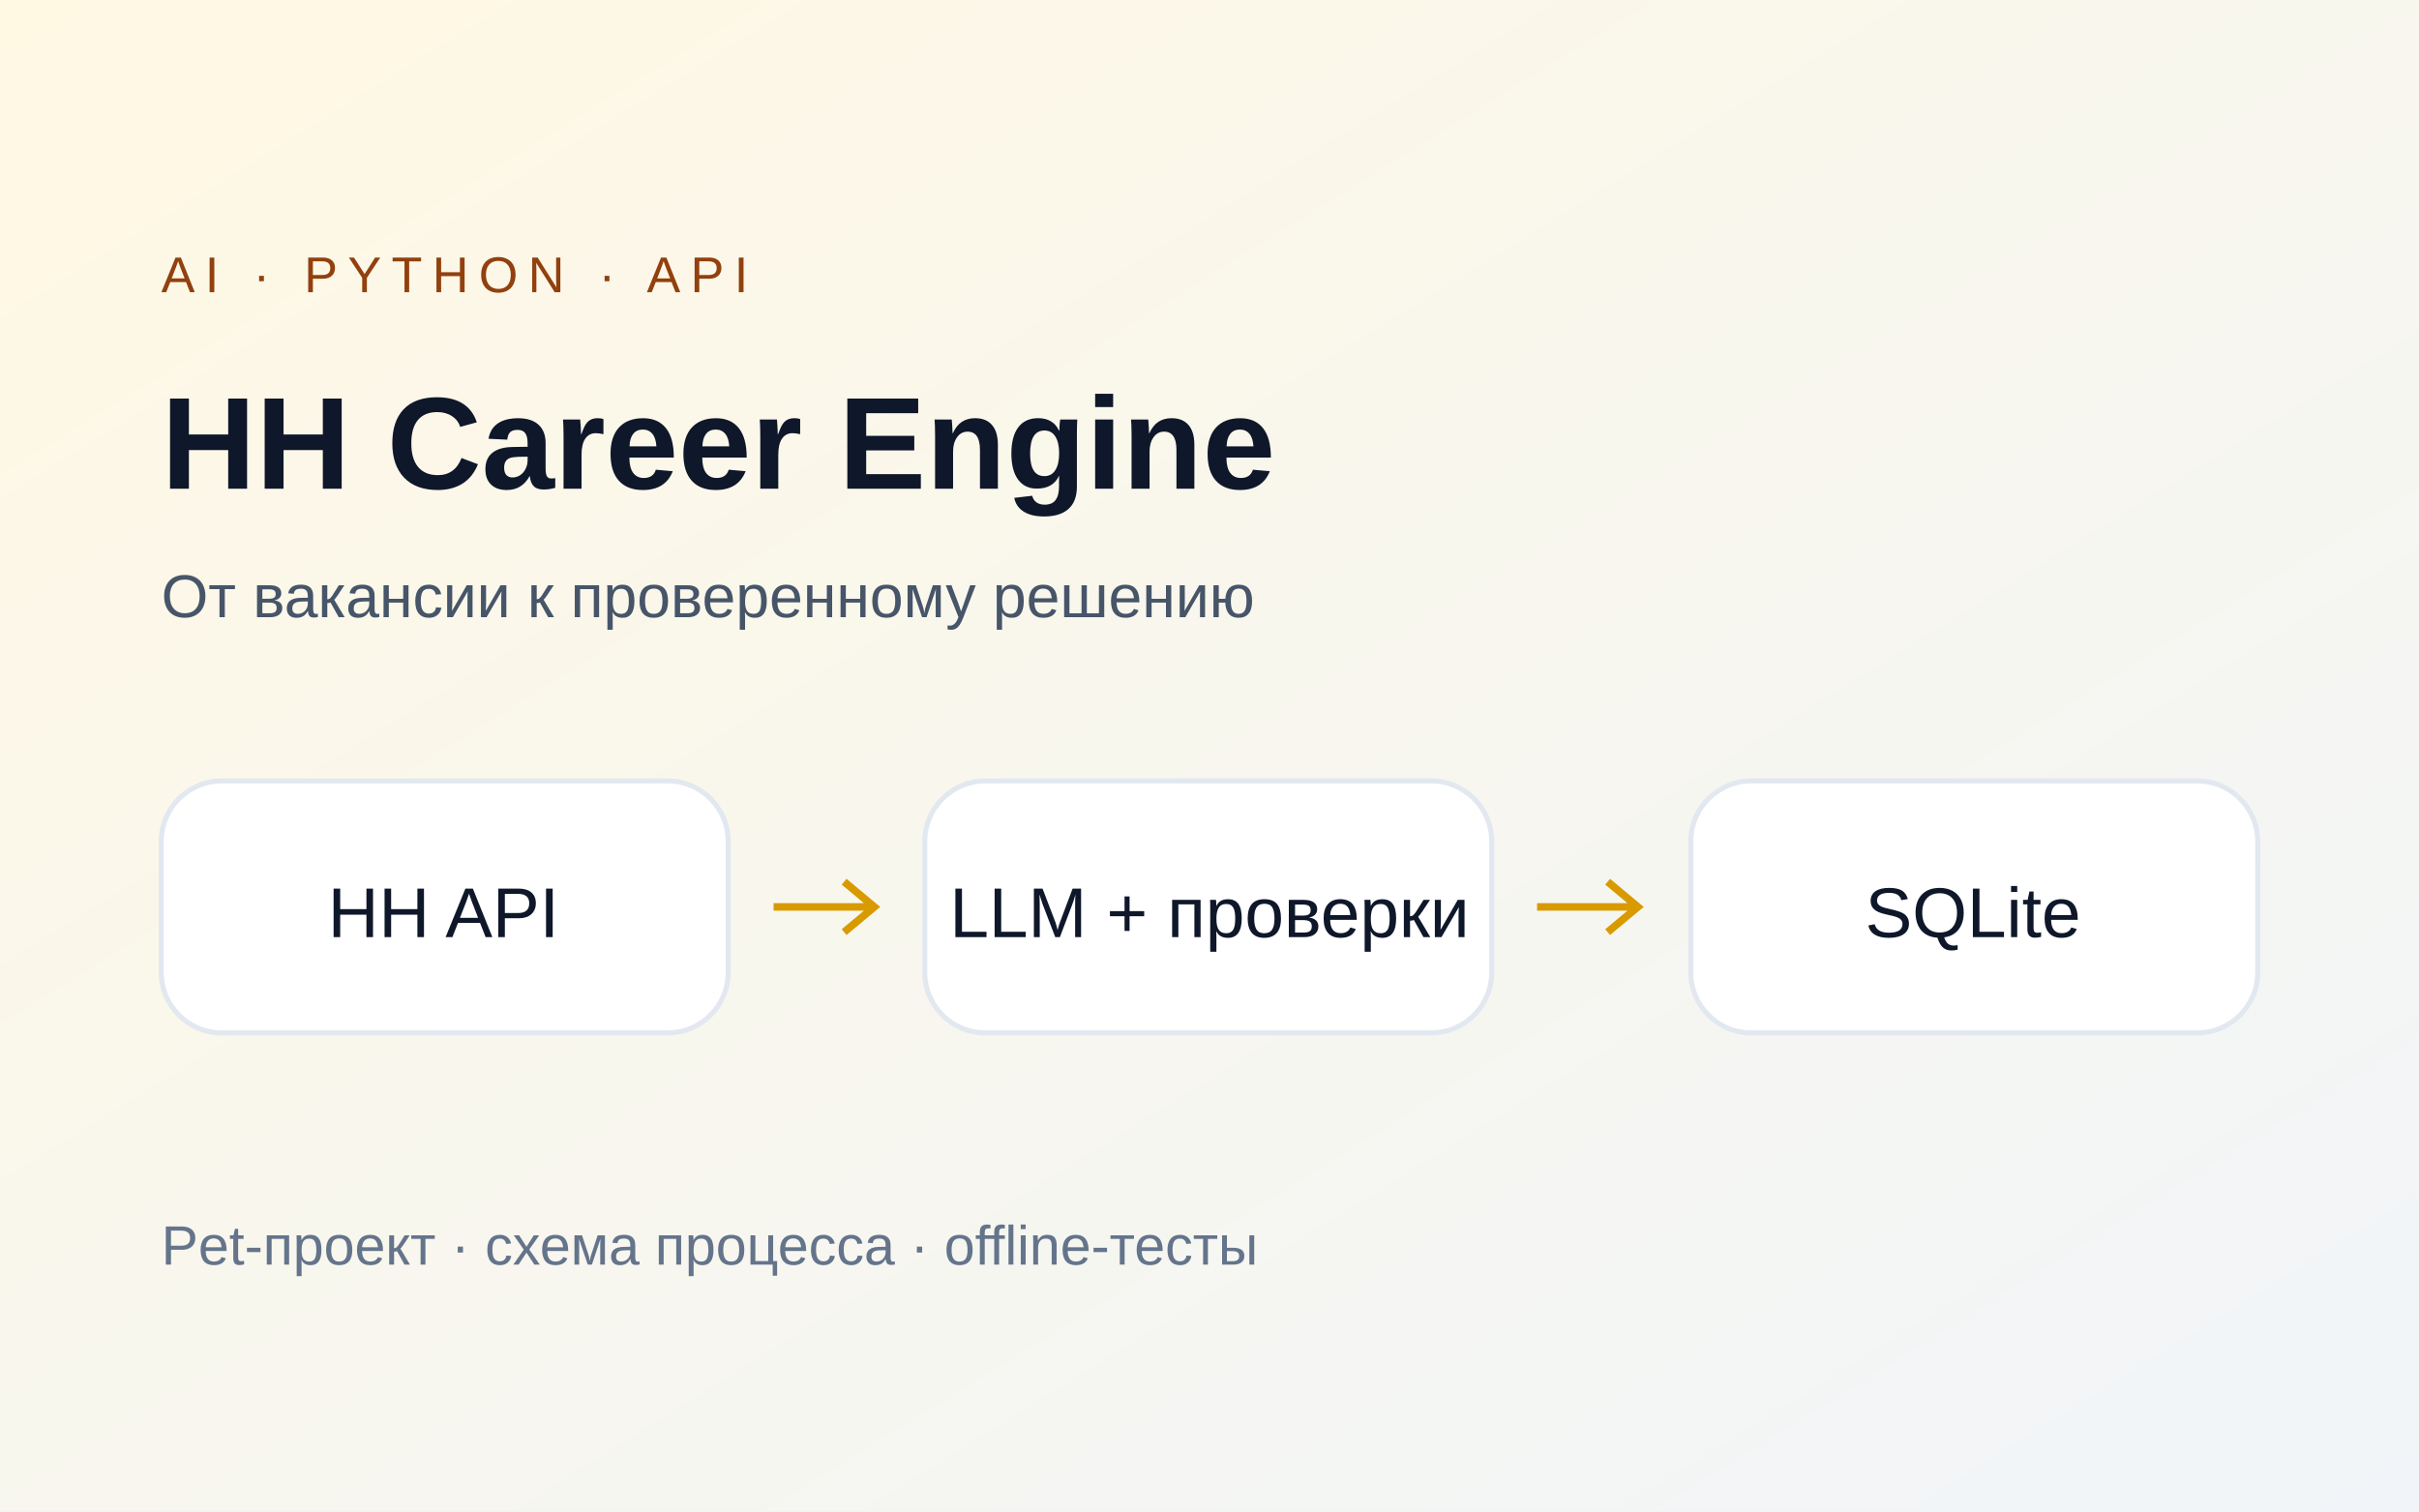
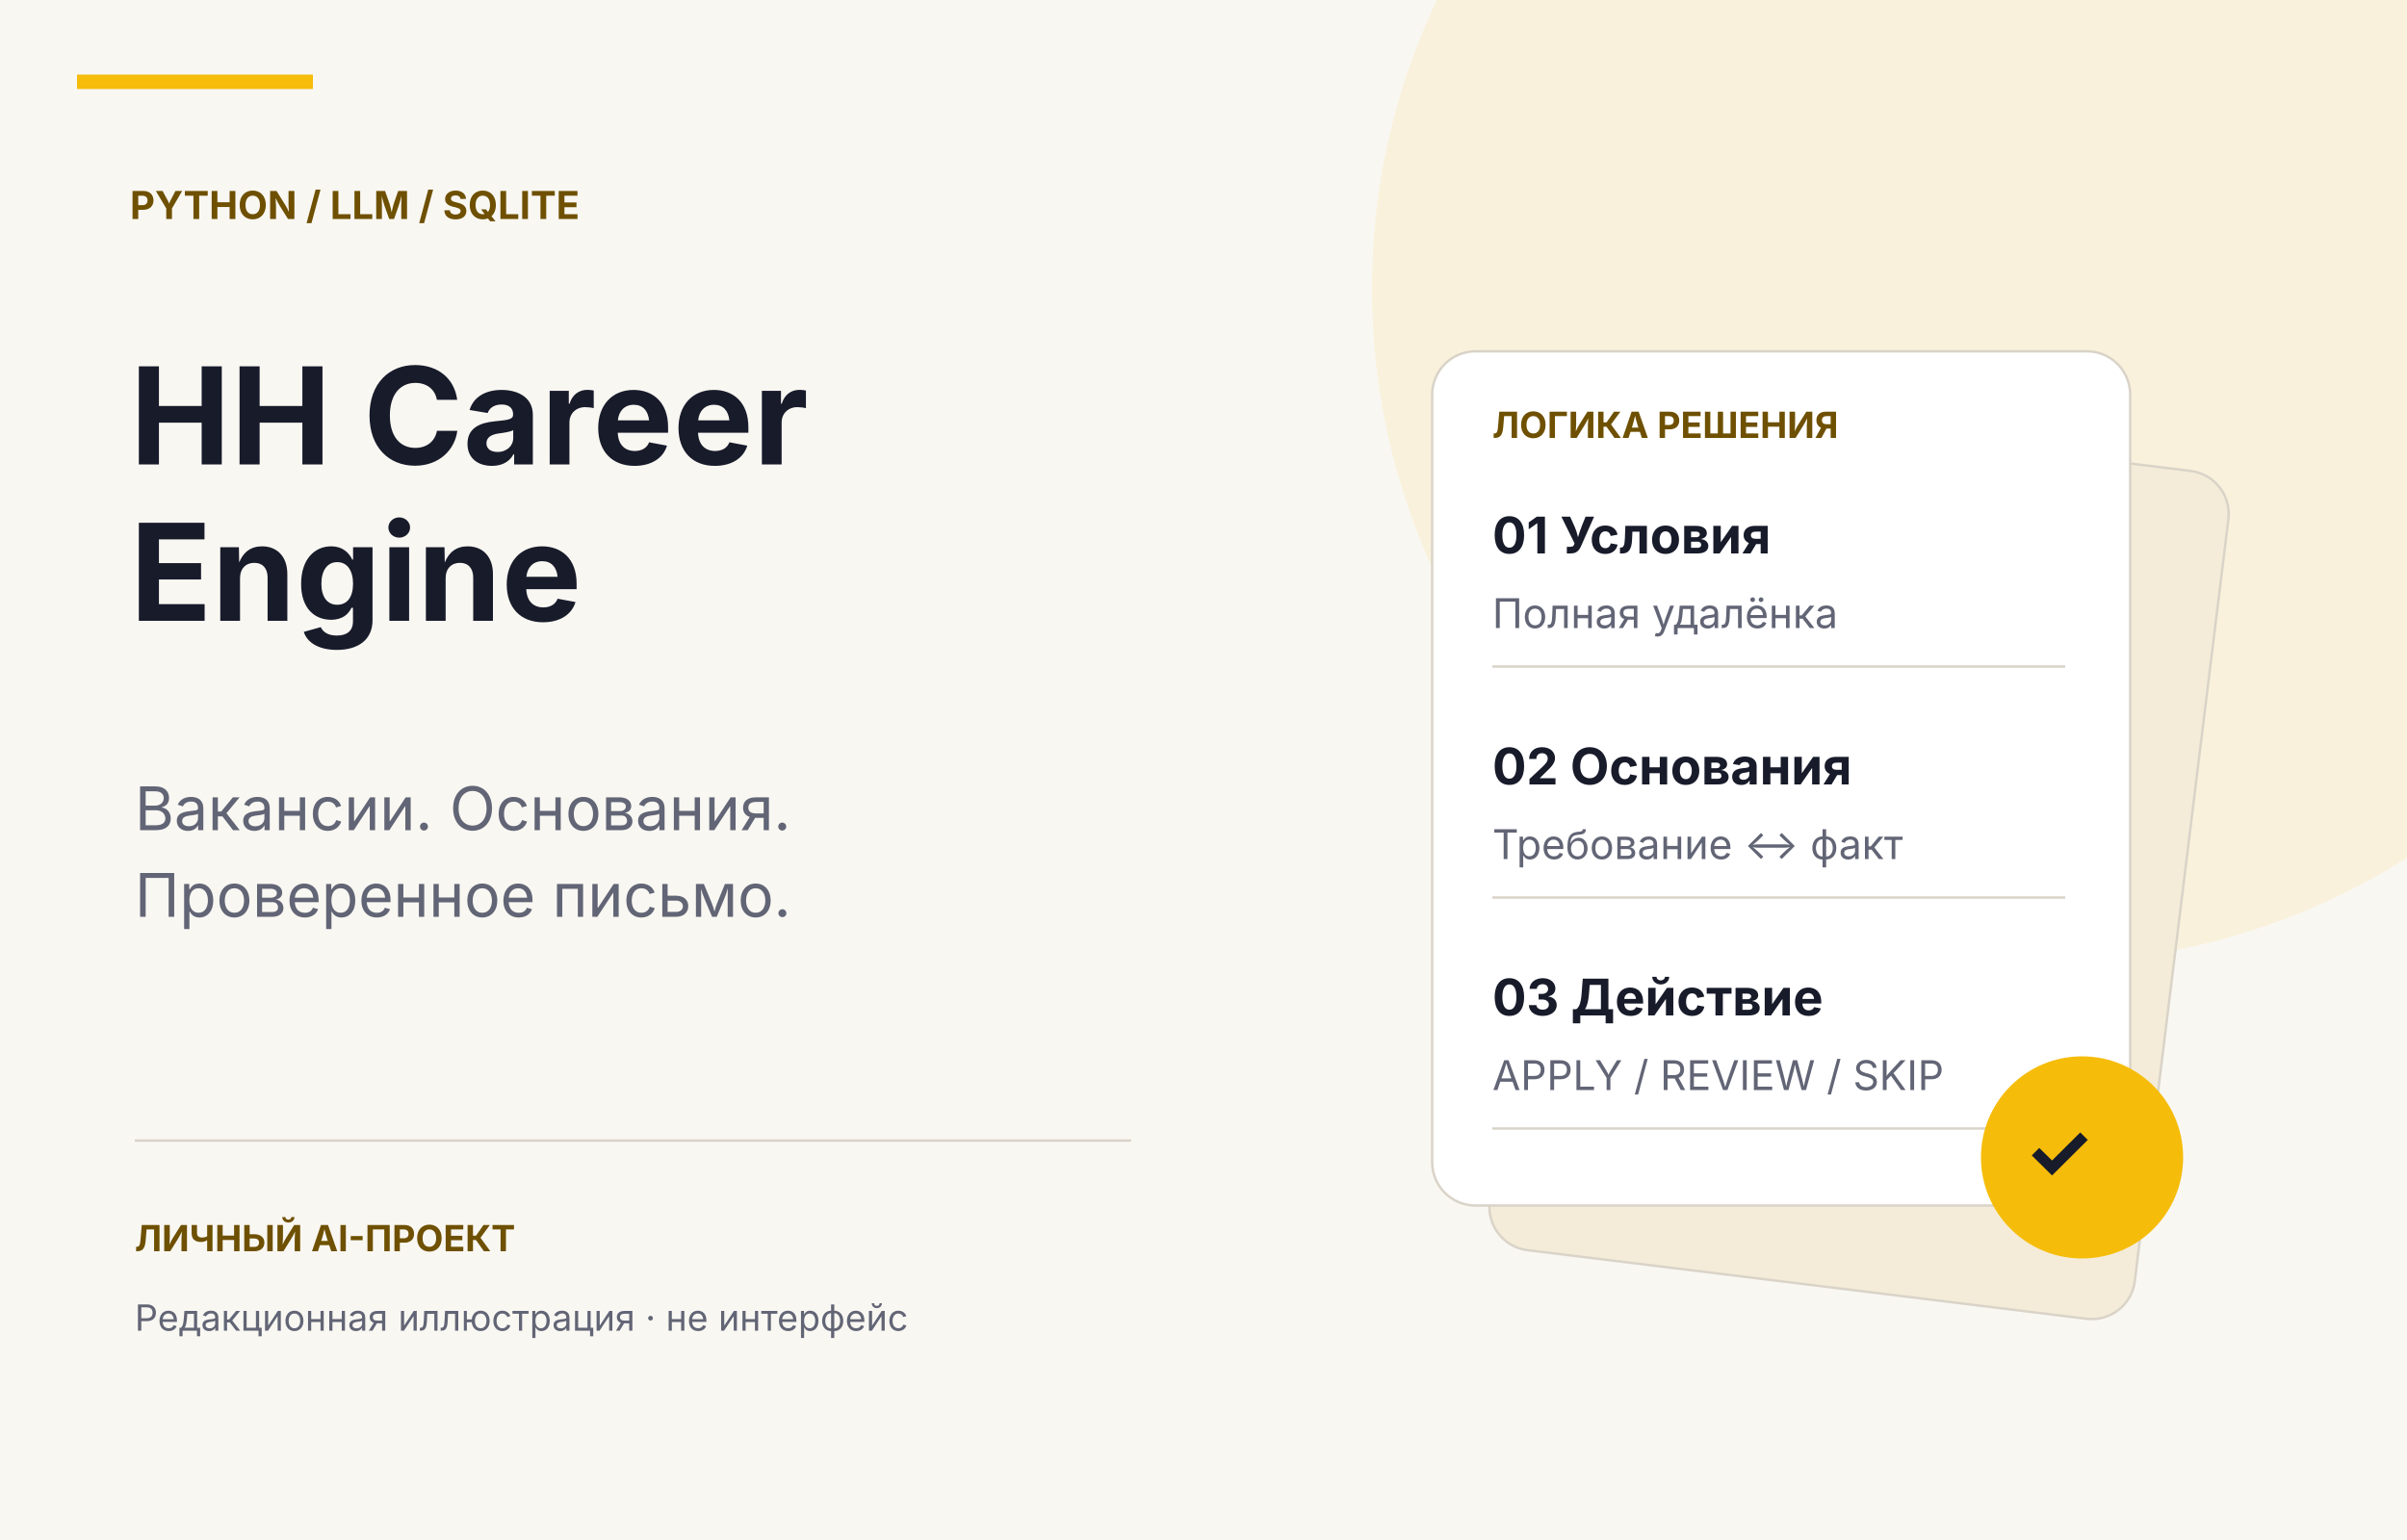
- <svg xmlns="http://www.w3.org/2000/svg" width="960" height="600" viewBox="0 0 960 600">
+ <svg xmlns="http://www.w3.org/2000/svg" width="1000" height="640" viewBox="0 0 1000 640" role="img">
  <defs>
-     <linearGradient id="bg" x2="1" y2="1">
-       <stop stop-color="#fff8e3" />
-       <stop offset="1" stop-color="#f1f5f9" />
-     </linearGradient>
+     <marker id="arrow" markerWidth="8" markerHeight="8" refX="7" refY="4" orient="auto">
+       <path d="M0 0L8 4L0 8" fill="#a87b00" />
+     </marker>
  </defs>
-   <rect width="960" height="600" fill="url(#bg)" />
-   <g font-family="Arial, sans-serif" fill="#0f172a">
-     <text x="64" y="116" font-size="20" fill="#92400e" letter-spacing="4">AI · PYTHON · API</text>
-     <text x="64" y="194" font-size="52" font-weight="700">HH Career Engine</text>
-     <text x="64" y="245" font-size="24" fill="#475569">От вакансии к проверенному решению</text>
-     <g fill="#fff" stroke="#e2e8f0" stroke-width="2">
-       <rect x="64" y="310" width="225" height="100" rx="24" />
-       <rect x="367" y="310" width="225" height="100" rx="24" />
-       <rect x="671" y="310" width="225" height="100" rx="24" />
+   <rect width="100%" height="100%" fill="#f9f7f2" />
+   <g font-family="Inter,Arial,sans-serif">
+     <circle cx="850" cy="120" r="280" fill="#f5bc0a" opacity=".10" />
+     <path d="M32 34H130" stroke="#f5bc0a" stroke-width="6" />
+     <text x="54" y="91" font-size="16" fill="#6e5000" font-weight="700">PYTHON / LLM / SQLITE</text>
+     <text x="54" y="193" font-size="56" fill="#181b2a" font-weight="700">HH Career</text>
+     <text x="54" y="258" font-size="56" fill="#181b2a" font-weight="700">Engine</text>
+     <text x="56" y="345" font-size="25" fill="#626575" font-weight="400">Вакансии. Основания.</text>
+     <text x="56" y="381" font-size="25" fill="#626575" font-weight="400">Проверенное письмо.</text>
+     <path d="M56 474H470" stroke="#d9d3c8" />
+     <text x="56" y="520" font-size="15" fill="#6e5000" font-weight="700">ЛИЧНЫЙ AI-ПРОЕКТ</text>
+     <text x="56" y="553" font-size="15" fill="#626575" font-weight="400">Редакционная иллюстрация · не интерфейс</text>
+     <g transform="translate(660 165) rotate(7)">
+       <rect x="0" y="0" width="270" height="355" rx="18" fill="#f4ecd8" stroke="#d9d3c8" />
    </g>
-     <g font-size="28" text-anchor="middle">
-       <text x="176" y="372">HH API</text>
-       <text x="480" y="372">LLM + проверки</text>
-       <text x="783" y="372">SQLite</text>
-     </g>
-     <g stroke="#d99a00" stroke-width="3" fill="none">
-       <path d="M307 360h40m-12-10 12 10-12 10" />
-       <path d="M610 360h40m-12-10 12 10-12 10" />
-     </g>
-     <text x="64" y="502" font-size="22" fill="#64748b">Pet-проект · схема процесса · offline-тесты</text>
+     <rect x="595" y="146" width="290" height="355" rx="18" fill="white" stroke="#d9d3c8" />
+     <text x="620" y="182" font-size="15" fill="#6e5000" font-weight="700">ЛОГИКА РЕШЕНИЯ</text>
+     <text x="620" y="230" font-size="21" fill="#181b2a" font-weight="700">01  Условия</text>
+     <text x="620" y="261" font-size="17" fill="#626575" font-weight="400">Полная удалёнка</text>
+     <path d="M620 277H858" stroke="#d9d3c8" />
+     <text x="620" y="326" font-size="21" fill="#181b2a" font-weight="700">02  Основания</text>
+     <text x="620" y="357" font-size="17" fill="#626575" font-weight="400">Требование ↔ факт</text>
+     <path d="M620 373H858" stroke="#d9d3c8" />
+     <text x="620" y="422" font-size="21" fill="#181b2a" font-weight="700">03  Действие</text>
+     <text x="620" y="453" font-size="17" fill="#626575" font-weight="400">APPLY / REVIEW / SKIP</text>
+     <path d="M620 469H858" stroke="#d9d3c8" />
+     <circle cx="865" cy="481" r="42" fill="#f5bc0a" />
+     <text x="841" y="490" font-size="32" fill="#181b2a" font-weight="700">✓</text>
  </g>
</svg>
